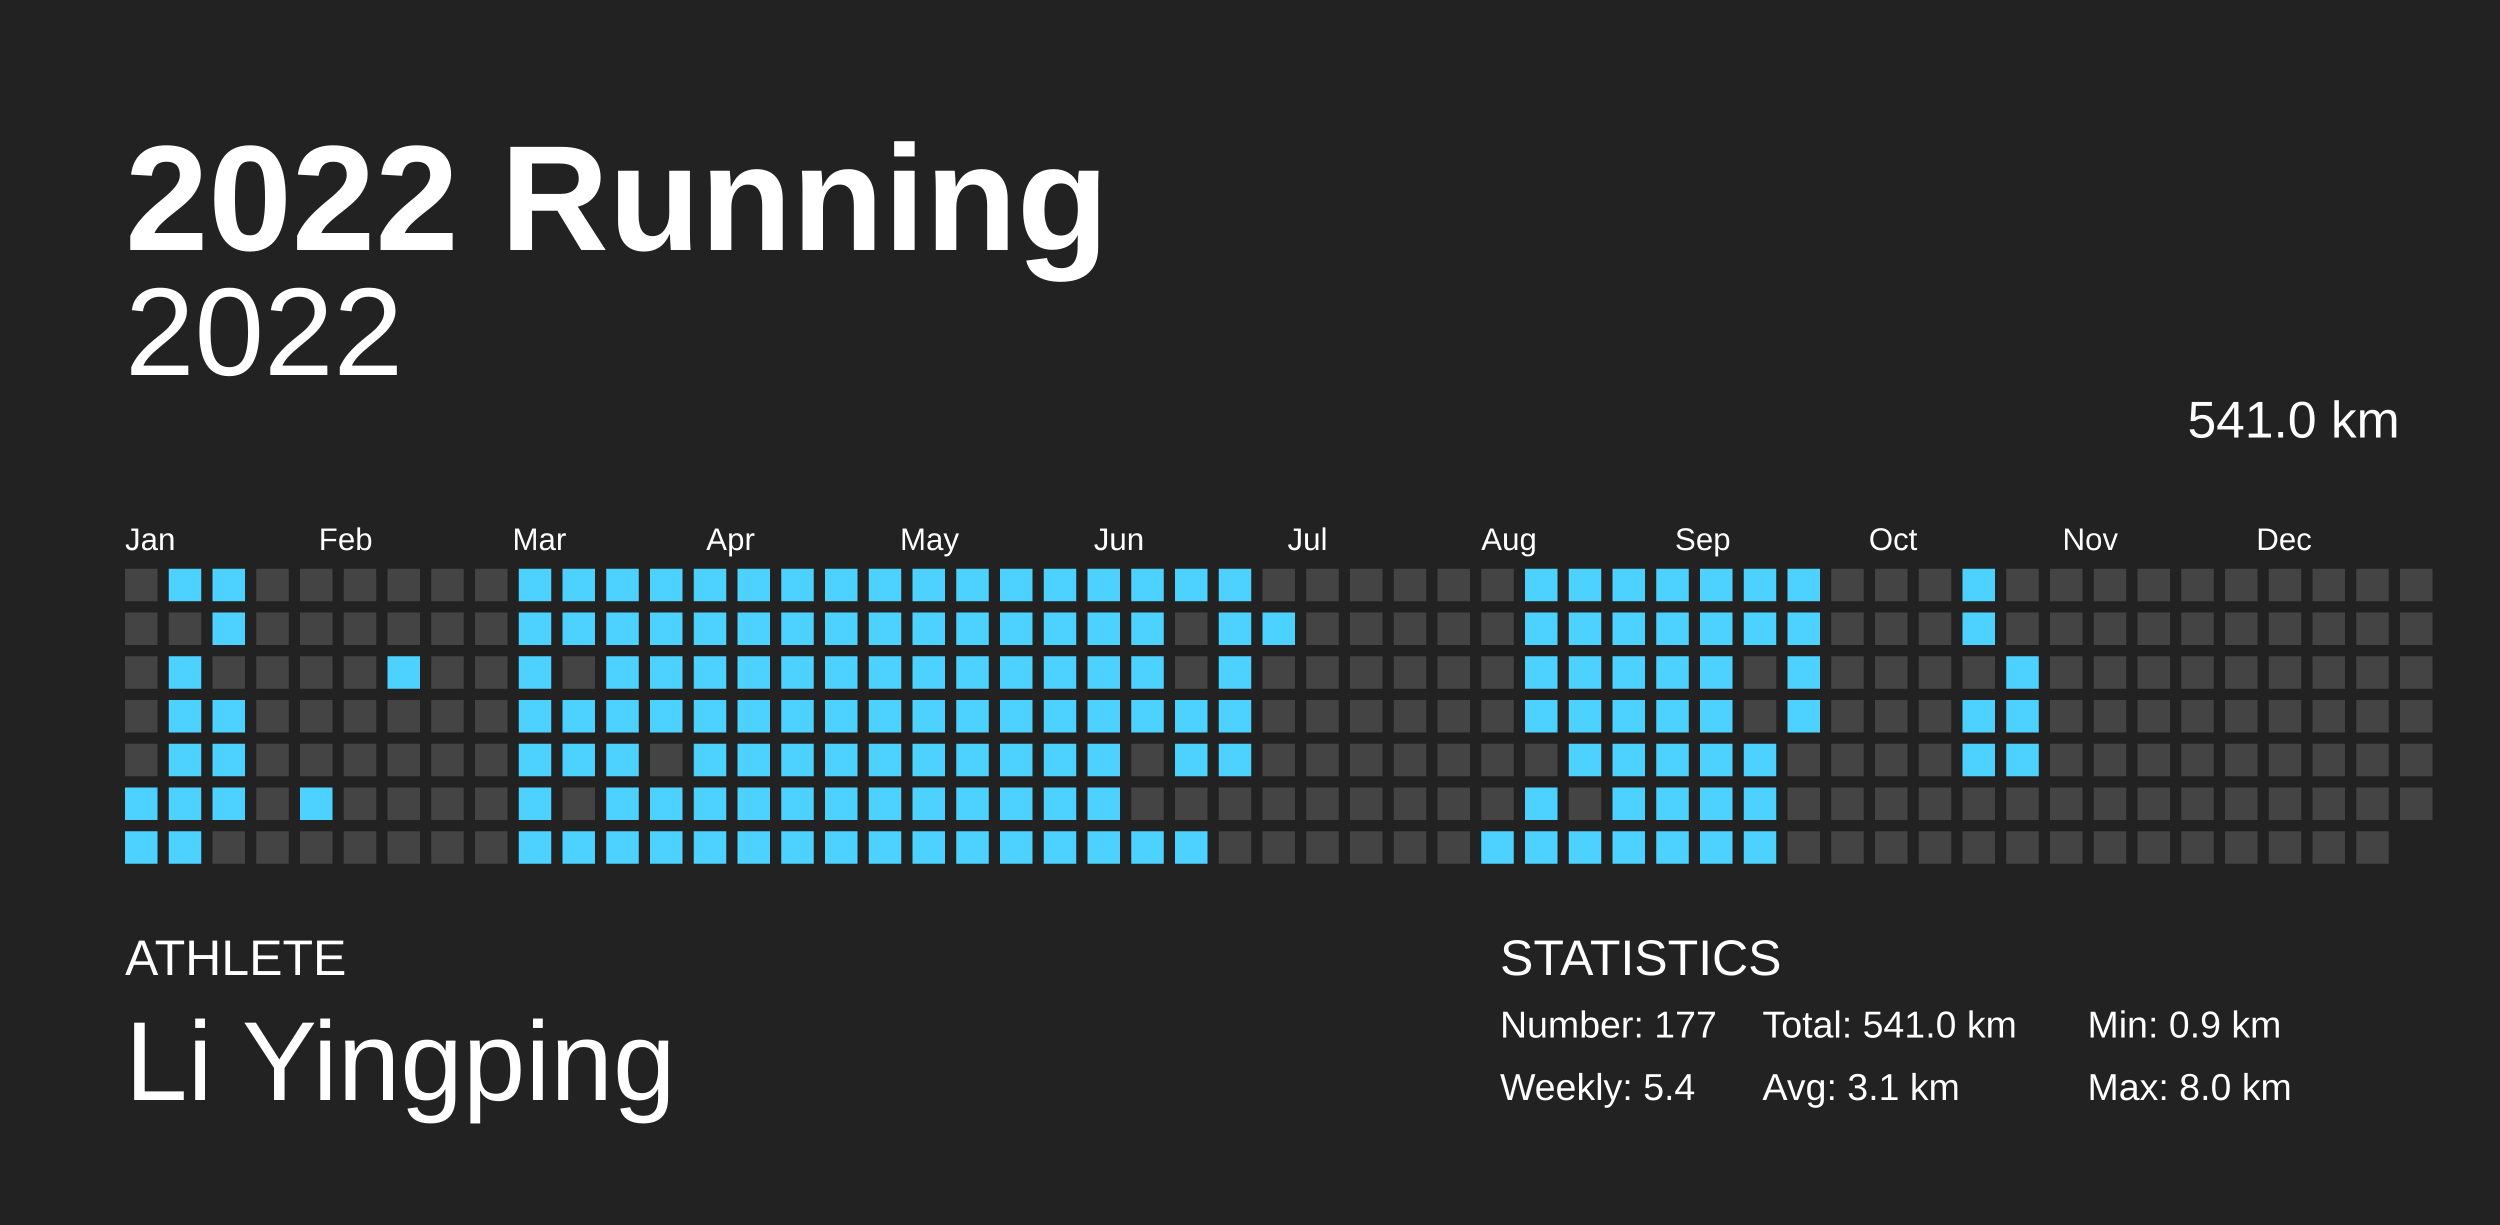
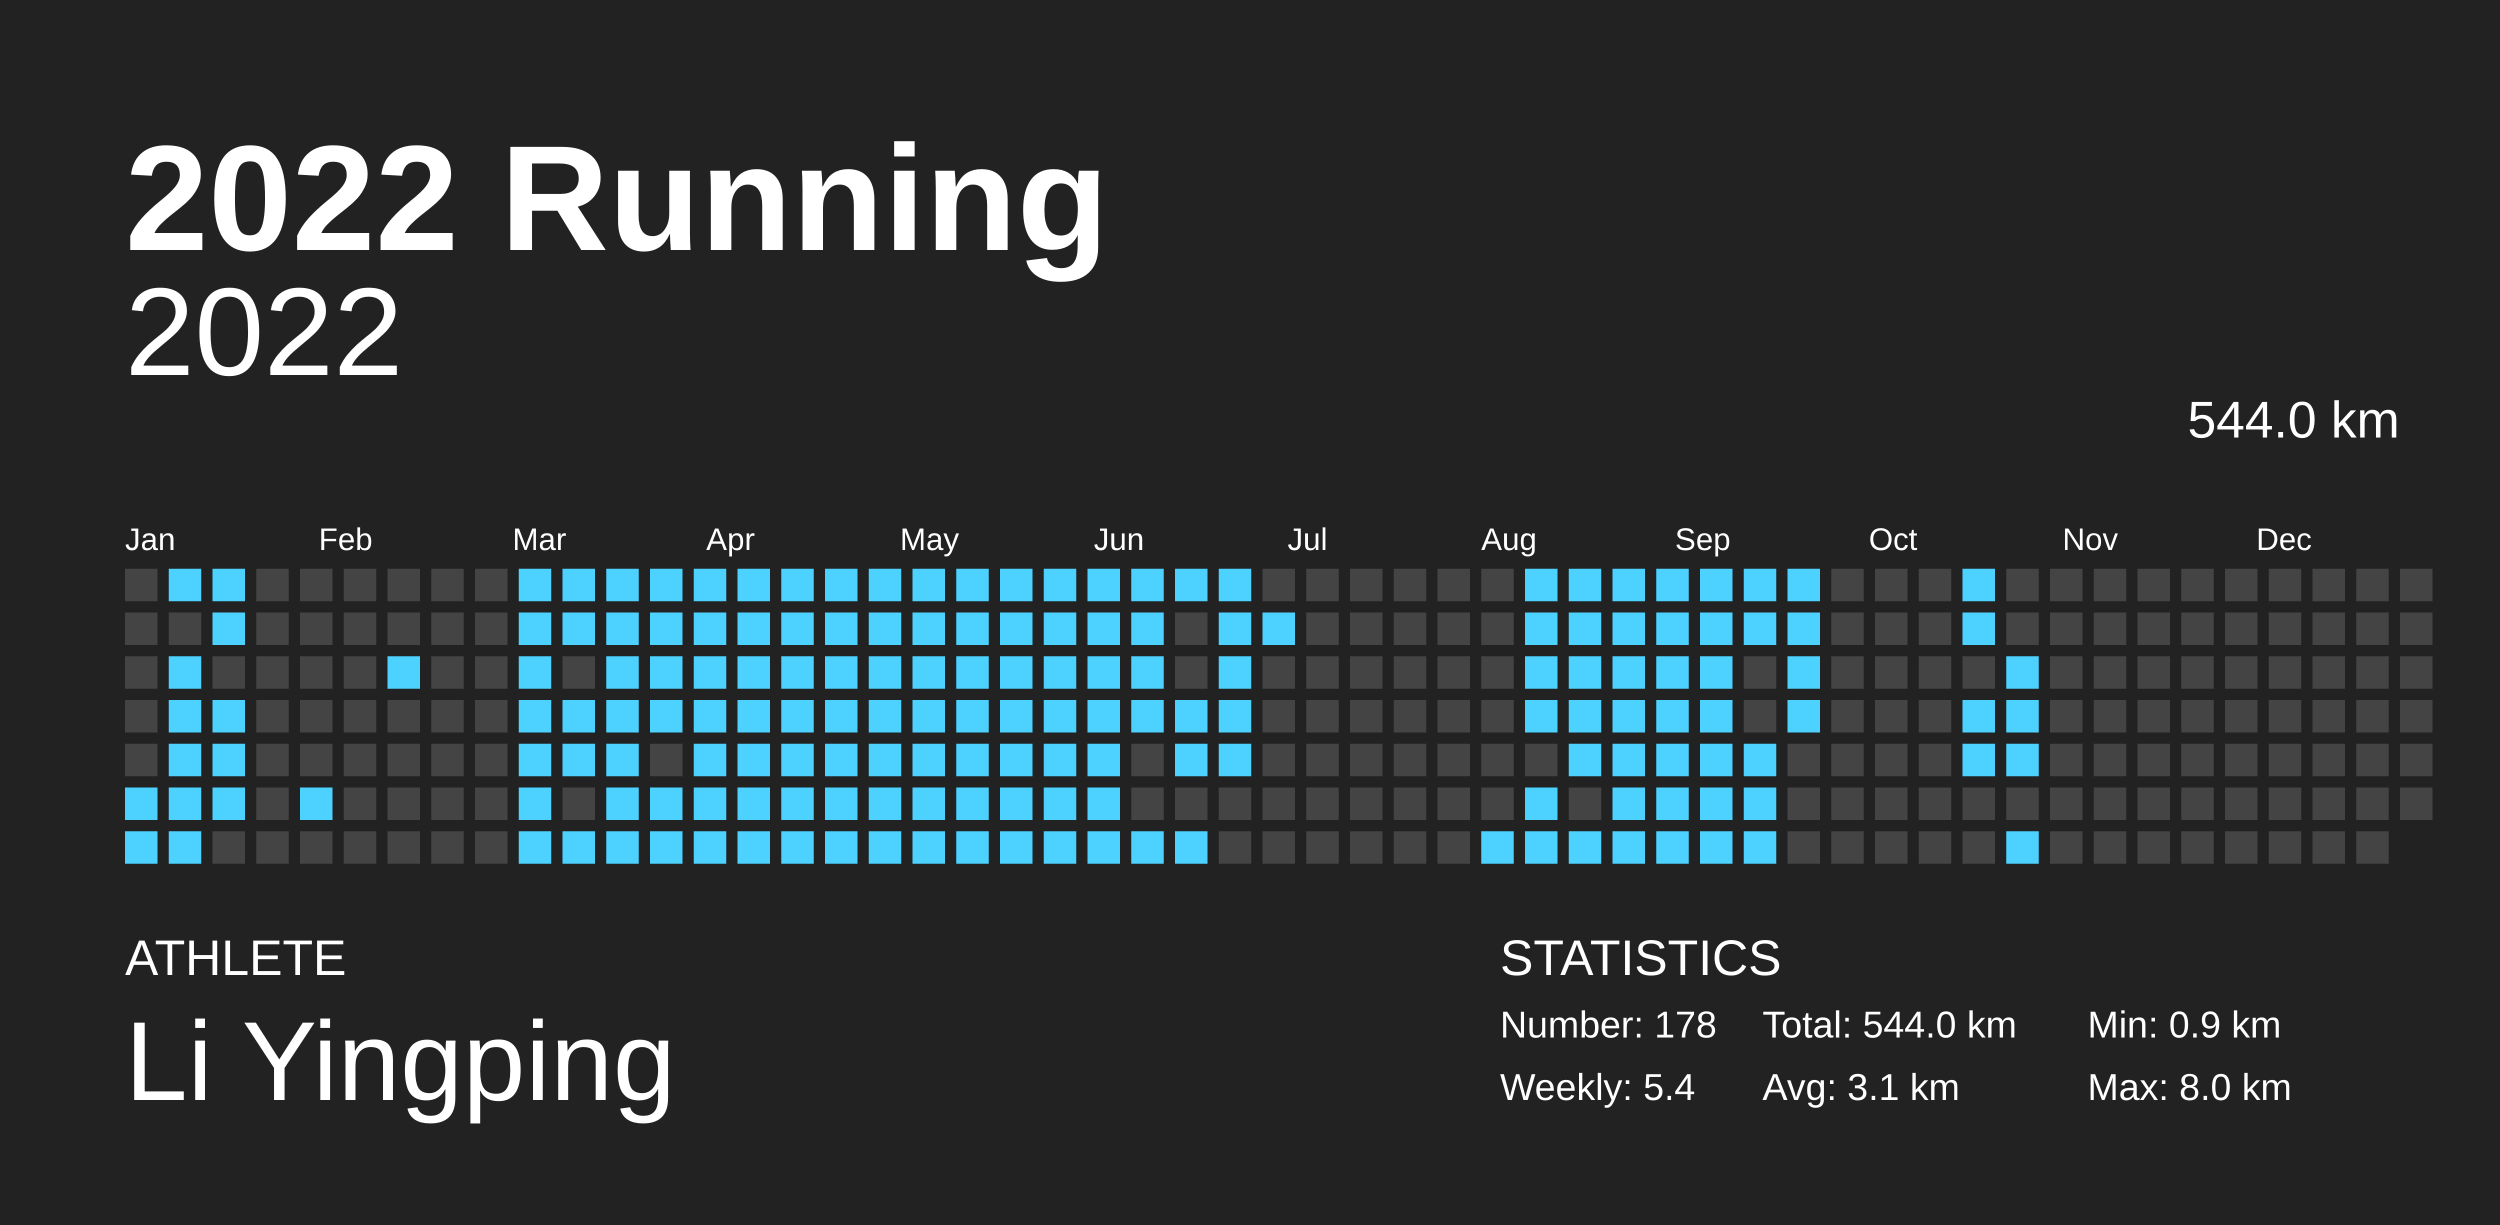
<svg xmlns="http://www.w3.org/2000/svg" baseProfile="full" height="98mm" version="1.1" viewBox="0,0,200,98" width="200mm">
  <defs />
  <rect fill="#222222" height="98" width="200" x="0" y="0" />
  <text fill="#FFFFFF" style="font-size:12px; font-family:Arial; font-weight:bold;" x="10" y="20">2022 Running</text>
  <text fill="#FFFFFF" style="font-size:4px; font-family:Arial" x="10" y="78">ATHLETE</text>
  <text fill="#FFFFFF" style="font-size:9px; font-family:Arial" x="10" y="88">Li Yingping</text>
  <text fill="#FFFFFF" style="font-size:4px; font-family:Arial" x="120" y="78">STATISTICS</text>
-   <text fill="#FFFFFF" style="font-size:3px; font-family:Arial" x="120" y="83">Number: 177</text>
+   <text fill="#FFFFFF" style="font-size:3px; font-family:Arial" x="120" y="83">Number: 178</text>
  <text fill="#FFFFFF" style="font-size:3px; font-family:Arial" x="120" y="88">Weekly: 5.4</text>
-   <text fill="#FFFFFF" style="font-size:3px; font-family:Arial" x="141" y="83">Total: 541.0 km</text>
+   <text fill="#FFFFFF" style="font-size:3px; font-family:Arial" x="141" y="83">Total: 544.0 km</text>
  <text fill="#FFFFFF" style="font-size:3px; font-family:Arial" x="141" y="88">Avg: 3.1 km</text>
  <text fill="#FFFFFF" style="font-size:3px; font-family:Arial" x="167" y="83">Min: 0.9 km</text>
  <text fill="#FFFFFF" style="font-size:3px; font-family:Arial" x="167" y="88">Max: 8.0 km</text>
  <text alignment-baseline="hanging" fill="#FFFFFF" style="font-size:10.0px; font-family:Arial;" x="10" y="30">2022</text>
-   <text alignment-baseline="hanging" fill="#FFFFFF" style="font-size:4.125px; font-family:Arial;" x="175" y="35">541.0 km</text>
+   <text alignment-baseline="hanging" fill="#FFFFFF" style="font-size:4.125px; font-family:Arial;" x="175" y="35">544.0 km</text>
  <text fill="#FFFFFF" style="font-size:2.5px; font-family:Arial" x="10.0" y="44">Jan</text>
  <text fill="#FFFFFF" style="font-size:2.5px; font-family:Arial" x="25.5" y="44">Feb</text>
  <text fill="#FFFFFF" style="font-size:2.5px; font-family:Arial" x="41.0" y="44">Mar</text>
  <text fill="#FFFFFF" style="font-size:2.5px; font-family:Arial" x="56.5" y="44">Apr</text>
  <text fill="#FFFFFF" style="font-size:2.5px; font-family:Arial" x="72.0" y="44">May</text>
  <text fill="#FFFFFF" style="font-size:2.5px; font-family:Arial" x="87.5" y="44">Jun</text>
  <text fill="#FFFFFF" style="font-size:2.5px; font-family:Arial" x="103.0" y="44">Jul</text>
  <text fill="#FFFFFF" style="font-size:2.5px; font-family:Arial" x="118.5" y="44">Aug</text>
  <text fill="#FFFFFF" style="font-size:2.5px; font-family:Arial" x="134.0" y="44">Sep</text>
  <text fill="#FFFFFF" style="font-size:2.5px; font-family:Arial" x="149.5" y="44">Oct</text>
  <text fill="#FFFFFF" style="font-size:2.5px; font-family:Arial" x="165.0" y="44">Nov</text>
  <text fill="#FFFFFF" style="font-size:2.5px; font-family:Arial" x="180.5" y="44">Dec</text>
  <rect fill="#444444" height="2.6" width="2.6" x="10.0" y="45.5" />
  <rect fill="#444444" height="2.6" width="2.6" x="10.0" y="49.0" />
  <rect fill="#444444" height="2.6" width="2.6" x="10.0" y="52.5" />
  <rect fill="#444444" height="2.6" width="2.6" x="10.0" y="56.0" />
  <rect fill="#444444" height="2.6" width="2.6" x="10.0" y="59.5" />
  <rect fill="#4dd2ff" height="2.6" width="2.6" x="10.0" y="63.0" />
  <rect fill="#4dd2ff" height="2.6" width="2.6" x="10.0" y="66.5" />
  <rect fill="#4dd2ff" height="2.6" width="2.6" x="13.5" y="45.5" />
  <rect fill="#444444" height="2.6" width="2.6" x="13.5" y="49.0" />
  <rect fill="#4dd2ff" height="2.6" width="2.6" x="13.5" y="52.5" />
  <rect fill="#4dd2ff" height="2.6" width="2.6" x="13.5" y="56.0" />
  <rect fill="#4dd2ff" height="2.6" width="2.6" x="13.5" y="59.5" />
  <rect fill="#4dd2ff" height="2.6" width="2.6" x="13.5" y="63.0" />
  <rect fill="#4dd2ff" height="2.6" width="2.6" x="13.5" y="66.5" />
  <rect fill="#4dd2ff" height="2.6" width="2.6" x="17.0" y="45.5" />
  <rect fill="#4dd2ff" height="2.6" width="2.6" x="17.0" y="49.0" />
  <rect fill="#444444" height="2.6" width="2.6" x="17.0" y="52.5" />
  <rect fill="#4dd2ff" height="2.6" width="2.6" x="17.0" y="56.0" />
  <rect fill="#4dd2ff" height="2.6" width="2.6" x="17.0" y="59.5" />
  <rect fill="#4dd2ff" height="2.6" width="2.6" x="17.0" y="63.0" />
  <rect fill="#444444" height="2.6" width="2.6" x="17.0" y="66.5" />
  <rect fill="#444444" height="2.6" width="2.6" x="20.5" y="45.5" />
  <rect fill="#444444" height="2.6" width="2.6" x="20.5" y="49.0" />
  <rect fill="#444444" height="2.6" width="2.6" x="20.5" y="52.5" />
  <rect fill="#444444" height="2.6" width="2.6" x="20.5" y="56.0" />
  <rect fill="#444444" height="2.6" width="2.6" x="20.5" y="59.5" />
  <rect fill="#444444" height="2.6" width="2.6" x="20.5" y="63.0" />
  <rect fill="#444444" height="2.6" width="2.6" x="20.5" y="66.5" />
  <rect fill="#444444" height="2.6" width="2.6" x="24.0" y="45.5" />
  <rect fill="#444444" height="2.6" width="2.6" x="24.0" y="49.0" />
  <rect fill="#444444" height="2.6" width="2.6" x="24.0" y="52.5" />
  <rect fill="#444444" height="2.6" width="2.6" x="24.0" y="56.0" />
  <rect fill="#444444" height="2.6" width="2.6" x="24.0" y="59.5" />
  <rect fill="#4dd2ff" height="2.6" width="2.6" x="24.0" y="63.0" />
  <rect fill="#444444" height="2.6" width="2.6" x="24.0" y="66.5" />
  <rect fill="#444444" height="2.6" width="2.6" x="27.5" y="45.5" />
  <rect fill="#444444" height="2.6" width="2.6" x="27.5" y="49.0" />
  <rect fill="#444444" height="2.6" width="2.6" x="27.5" y="52.5" />
  <rect fill="#444444" height="2.6" width="2.6" x="27.5" y="56.0" />
  <rect fill="#444444" height="2.6" width="2.6" x="27.5" y="59.5" />
  <rect fill="#444444" height="2.6" width="2.6" x="27.5" y="63.0" />
  <rect fill="#444444" height="2.6" width="2.6" x="27.5" y="66.5" />
  <rect fill="#444444" height="2.6" width="2.6" x="31.0" y="45.5" />
  <rect fill="#444444" height="2.6" width="2.6" x="31.0" y="49.0" />
  <rect fill="#4dd2ff" height="2.6" width="2.6" x="31.0" y="52.5" />
  <rect fill="#444444" height="2.6" width="2.6" x="31.0" y="56.0" />
  <rect fill="#444444" height="2.6" width="2.6" x="31.0" y="59.5" />
  <rect fill="#444444" height="2.6" width="2.6" x="31.0" y="63.0" />
  <rect fill="#444444" height="2.6" width="2.6" x="31.0" y="66.5" />
  <rect fill="#444444" height="2.6" width="2.6" x="34.5" y="45.5" />
  <rect fill="#444444" height="2.6" width="2.6" x="34.5" y="49.0" />
  <rect fill="#444444" height="2.6" width="2.6" x="34.5" y="52.5" />
  <rect fill="#444444" height="2.6" width="2.6" x="34.5" y="56.0" />
  <rect fill="#444444" height="2.6" width="2.6" x="34.5" y="59.5" />
  <rect fill="#444444" height="2.6" width="2.6" x="34.5" y="63.0" />
  <rect fill="#444444" height="2.6" width="2.6" x="34.5" y="66.5" />
  <rect fill="#444444" height="2.6" width="2.6" x="38.0" y="45.5" />
  <rect fill="#444444" height="2.6" width="2.6" x="38.0" y="49.0" />
  <rect fill="#444444" height="2.6" width="2.6" x="38.0" y="52.5" />
  <rect fill="#444444" height="2.6" width="2.6" x="38.0" y="56.0" />
  <rect fill="#444444" height="2.6" width="2.6" x="38.0" y="59.5" />
  <rect fill="#444444" height="2.6" width="2.6" x="38.0" y="63.0" />
  <rect fill="#444444" height="2.6" width="2.6" x="38.0" y="66.5" />
  <rect fill="#4dd2ff" height="2.6" width="2.6" x="41.5" y="45.5" />
  <rect fill="#4dd2ff" height="2.6" width="2.6" x="41.5" y="49.0" />
  <rect fill="#4dd2ff" height="2.6" width="2.6" x="41.5" y="52.5" />
  <rect fill="#4dd2ff" height="2.6" width="2.6" x="41.5" y="56.0" />
  <rect fill="#4dd2ff" height="2.6" width="2.6" x="41.5" y="59.5" />
  <rect fill="#4dd2ff" height="2.6" width="2.6" x="41.5" y="63.0" />
  <rect fill="#4dd2ff" height="2.6" width="2.6" x="41.5" y="66.5" />
  <rect fill="#4dd2ff" height="2.6" width="2.6" x="45.0" y="45.5" />
  <rect fill="#4dd2ff" height="2.6" width="2.6" x="45.0" y="49.0" />
  <rect fill="#444444" height="2.6" width="2.6" x="45.0" y="52.5" />
  <rect fill="#4dd2ff" height="2.6" width="2.6" x="45.0" y="56.0" />
  <rect fill="#4dd2ff" height="2.6" width="2.6" x="45.0" y="59.5" />
  <rect fill="#444444" height="2.6" width="2.6" x="45.0" y="63.0" />
  <rect fill="#4dd2ff" height="2.6" width="2.6" x="45.0" y="66.5" />
  <rect fill="#4dd2ff" height="2.6" width="2.6" x="48.5" y="45.5" />
  <rect fill="#4dd2ff" height="2.6" width="2.6" x="48.5" y="49.0" />
  <rect fill="#4dd2ff" height="2.6" width="2.6" x="48.5" y="52.5" />
  <rect fill="#4dd2ff" height="2.6" width="2.6" x="48.5" y="56.0" />
  <rect fill="#4dd2ff" height="2.6" width="2.6" x="48.5" y="59.5" />
  <rect fill="#4dd2ff" height="2.6" width="2.6" x="48.5" y="63.0" />
  <rect fill="#4dd2ff" height="2.6" width="2.6" x="48.5" y="66.5" />
  <rect fill="#4dd2ff" height="2.6" width="2.6" x="52.0" y="45.5" />
  <rect fill="#4dd2ff" height="2.6" width="2.6" x="52.0" y="49.0" />
  <rect fill="#4dd2ff" height="2.6" width="2.6" x="52.0" y="52.5" />
  <rect fill="#4dd2ff" height="2.6" width="2.6" x="52.0" y="56.0" />
  <rect fill="#444444" height="2.6" width="2.6" x="52.0" y="59.5" />
  <rect fill="#4dd2ff" height="2.6" width="2.6" x="52.0" y="63.0" />
  <rect fill="#4dd2ff" height="2.6" width="2.6" x="52.0" y="66.5" />
  <rect fill="#4dd2ff" height="2.6" width="2.6" x="55.5" y="45.5" />
  <rect fill="#4dd2ff" height="2.6" width="2.6" x="55.5" y="49.0" />
  <rect fill="#4dd2ff" height="2.6" width="2.6" x="55.5" y="52.5" />
  <rect fill="#4dd2ff" height="2.6" width="2.6" x="55.5" y="56.0" />
  <rect fill="#4dd2ff" height="2.6" width="2.6" x="55.5" y="59.5" />
  <rect fill="#4dd2ff" height="2.6" width="2.6" x="55.5" y="63.0" />
  <rect fill="#4dd2ff" height="2.6" width="2.6" x="55.5" y="66.5" />
  <rect fill="#4dd2ff" height="2.6" width="2.6" x="59.0" y="45.5" />
  <rect fill="#4dd2ff" height="2.6" width="2.6" x="59.0" y="49.0" />
  <rect fill="#4dd2ff" height="2.6" width="2.6" x="59.0" y="52.5" />
  <rect fill="#4dd2ff" height="2.6" width="2.6" x="59.0" y="56.0" />
  <rect fill="#4dd2ff" height="2.6" width="2.6" x="59.0" y="59.5" />
  <rect fill="#4dd2ff" height="2.6" width="2.6" x="59.0" y="63.0" />
  <rect fill="#4dd2ff" height="2.6" width="2.6" x="59.0" y="66.5" />
  <rect fill="#4dd2ff" height="2.6" width="2.6" x="62.5" y="45.5" />
  <rect fill="#4dd2ff" height="2.6" width="2.6" x="62.5" y="49.0" />
  <rect fill="#4dd2ff" height="2.6" width="2.6" x="62.5" y="52.5" />
  <rect fill="#4dd2ff" height="2.6" width="2.6" x="62.5" y="56.0" />
  <rect fill="#4dd2ff" height="2.6" width="2.6" x="62.5" y="59.5" />
  <rect fill="#4dd2ff" height="2.6" width="2.6" x="62.5" y="63.0" />
  <rect fill="#4dd2ff" height="2.6" width="2.6" x="62.5" y="66.5" />
  <rect fill="#4dd2ff" height="2.6" width="2.6" x="66.0" y="45.5" />
  <rect fill="#4dd2ff" height="2.6" width="2.6" x="66.0" y="49.0" />
  <rect fill="#4dd2ff" height="2.6" width="2.6" x="66.0" y="52.5" />
  <rect fill="#4dd2ff" height="2.6" width="2.6" x="66.0" y="56.0" />
  <rect fill="#4dd2ff" height="2.6" width="2.6" x="66.0" y="59.5" />
  <rect fill="#4dd2ff" height="2.6" width="2.6" x="66.0" y="63.0" />
  <rect fill="#4dd2ff" height="2.6" width="2.6" x="66.0" y="66.5" />
  <rect fill="#4dd2ff" height="2.6" width="2.6" x="69.5" y="45.5" />
  <rect fill="#4dd2ff" height="2.6" width="2.6" x="69.5" y="49.0" />
  <rect fill="#4dd2ff" height="2.6" width="2.6" x="69.5" y="52.5" />
  <rect fill="#4dd2ff" height="2.6" width="2.6" x="69.5" y="56.0" />
  <rect fill="#4dd2ff" height="2.6" width="2.6" x="69.5" y="59.5" />
  <rect fill="#4dd2ff" height="2.6" width="2.6" x="69.5" y="63.0" />
  <rect fill="#4dd2ff" height="2.6" width="2.6" x="69.5" y="66.5" />
  <rect fill="#4dd2ff" height="2.6" width="2.6" x="73.0" y="45.5" />
  <rect fill="#4dd2ff" height="2.6" width="2.6" x="73.0" y="49.0" />
  <rect fill="#4dd2ff" height="2.6" width="2.6" x="73.0" y="52.5" />
  <rect fill="#4dd2ff" height="2.6" width="2.6" x="73.0" y="56.0" />
  <rect fill="#4dd2ff" height="2.6" width="2.6" x="73.0" y="59.5" />
  <rect fill="#4dd2ff" height="2.6" width="2.6" x="73.0" y="63.0" />
  <rect fill="#4dd2ff" height="2.6" width="2.6" x="73.0" y="66.5" />
  <rect fill="#4dd2ff" height="2.6" width="2.6" x="76.5" y="45.5" />
  <rect fill="#4dd2ff" height="2.6" width="2.6" x="76.5" y="49.0" />
  <rect fill="#4dd2ff" height="2.6" width="2.6" x="76.5" y="52.5" />
  <rect fill="#4dd2ff" height="2.6" width="2.6" x="76.5" y="56.0" />
  <rect fill="#4dd2ff" height="2.6" width="2.6" x="76.5" y="59.5" />
  <rect fill="#4dd2ff" height="2.6" width="2.6" x="76.5" y="63.0" />
  <rect fill="#4dd2ff" height="2.6" width="2.6" x="76.5" y="66.5" />
  <rect fill="#4dd2ff" height="2.6" width="2.6" x="80.0" y="45.5" />
  <rect fill="#4dd2ff" height="2.6" width="2.6" x="80.0" y="49.0" />
  <rect fill="#4dd2ff" height="2.6" width="2.6" x="80.0" y="52.5" />
  <rect fill="#4dd2ff" height="2.6" width="2.6" x="80.0" y="56.0" />
  <rect fill="#4dd2ff" height="2.6" width="2.6" x="80.0" y="59.5" />
  <rect fill="#4dd2ff" height="2.6" width="2.6" x="80.0" y="63.0" />
  <rect fill="#4dd2ff" height="2.6" width="2.6" x="80.0" y="66.5" />
  <rect fill="#4dd2ff" height="2.6" width="2.6" x="83.5" y="45.5" />
  <rect fill="#4dd2ff" height="2.6" width="2.6" x="83.5" y="49.0" />
  <rect fill="#4dd2ff" height="2.6" width="2.6" x="83.5" y="52.5" />
  <rect fill="#4dd2ff" height="2.6" width="2.6" x="83.5" y="56.0" />
  <rect fill="#4dd2ff" height="2.6" width="2.6" x="83.5" y="59.5" />
  <rect fill="#4dd2ff" height="2.6" width="2.6" x="83.5" y="63.0" />
  <rect fill="#4dd2ff" height="2.6" width="2.6" x="83.5" y="66.5" />
  <rect fill="#4dd2ff" height="2.6" width="2.6" x="87.0" y="45.5" />
  <rect fill="#4dd2ff" height="2.6" width="2.6" x="87.0" y="49.0" />
  <rect fill="#4dd2ff" height="2.6" width="2.6" x="87.0" y="52.5" />
  <rect fill="#4dd2ff" height="2.6" width="2.6" x="87.0" y="56.0" />
  <rect fill="#4dd2ff" height="2.6" width="2.6" x="87.0" y="59.5" />
  <rect fill="#4dd2ff" height="2.6" width="2.6" x="87.0" y="63.0" />
  <rect fill="#4dd2ff" height="2.6" width="2.6" x="87.0" y="66.5" />
  <rect fill="#4dd2ff" height="2.6" width="2.6" x="90.5" y="45.5" />
  <rect fill="#4dd2ff" height="2.6" width="2.6" x="90.5" y="49.0" />
  <rect fill="#4dd2ff" height="2.6" width="2.6" x="90.5" y="52.5" />
  <rect fill="#4dd2ff" height="2.6" width="2.6" x="90.5" y="56.0" />
  <rect fill="#444444" height="2.6" width="2.6" x="90.5" y="59.5" />
  <rect fill="#444444" height="2.6" width="2.6" x="90.5" y="63.0" />
  <rect fill="#4dd2ff" height="2.6" width="2.6" x="90.5" y="66.5" />
  <rect fill="#4dd2ff" height="2.6" width="2.6" x="94.0" y="45.5" />
  <rect fill="#444444" height="2.6" width="2.6" x="94.0" y="49.0" />
  <rect fill="#444444" height="2.6" width="2.6" x="94.0" y="52.5" />
  <rect fill="#4dd2ff" height="2.6" width="2.6" x="94.0" y="56.0" />
  <rect fill="#4dd2ff" height="2.6" width="2.6" x="94.0" y="59.5" />
  <rect fill="#444444" height="2.6" width="2.6" x="94.0" y="63.0" />
  <rect fill="#4dd2ff" height="2.6" width="2.6" x="94.0" y="66.5" />
  <rect fill="#4dd2ff" height="2.6" width="2.6" x="97.5" y="45.5" />
  <rect fill="#4dd2ff" height="2.6" width="2.6" x="97.5" y="49.0" />
  <rect fill="#4dd2ff" height="2.6" width="2.6" x="97.5" y="52.5" />
  <rect fill="#4dd2ff" height="2.6" width="2.6" x="97.5" y="56.0" />
  <rect fill="#4dd2ff" height="2.6" width="2.6" x="97.5" y="59.5" />
  <rect fill="#444444" height="2.6" width="2.6" x="97.5" y="63.0" />
  <rect fill="#444444" height="2.6" width="2.6" x="97.5" y="66.5" />
  <rect fill="#444444" height="2.6" width="2.6" x="101.0" y="45.5" />
  <rect fill="#4dd2ff" height="2.6" width="2.6" x="101.0" y="49.0" />
  <rect fill="#444444" height="2.6" width="2.6" x="101.0" y="52.5" />
  <rect fill="#444444" height="2.6" width="2.6" x="101.0" y="56.0" />
  <rect fill="#444444" height="2.6" width="2.6" x="101.0" y="59.5" />
  <rect fill="#444444" height="2.6" width="2.6" x="101.0" y="63.0" />
  <rect fill="#444444" height="2.6" width="2.6" x="101.0" y="66.5" />
  <rect fill="#444444" height="2.6" width="2.6" x="104.5" y="45.5" />
  <rect fill="#444444" height="2.6" width="2.6" x="104.5" y="49.0" />
  <rect fill="#444444" height="2.6" width="2.6" x="104.5" y="52.5" />
  <rect fill="#444444" height="2.6" width="2.6" x="104.5" y="56.0" />
  <rect fill="#444444" height="2.6" width="2.6" x="104.5" y="59.5" />
  <rect fill="#444444" height="2.6" width="2.6" x="104.5" y="63.0" />
  <rect fill="#444444" height="2.6" width="2.6" x="104.5" y="66.5" />
  <rect fill="#444444" height="2.6" width="2.6" x="108.0" y="45.5" />
  <rect fill="#444444" height="2.6" width="2.6" x="108.0" y="49.0" />
  <rect fill="#444444" height="2.6" width="2.6" x="108.0" y="52.5" />
  <rect fill="#444444" height="2.6" width="2.6" x="108.0" y="56.0" />
  <rect fill="#444444" height="2.6" width="2.6" x="108.0" y="59.5" />
  <rect fill="#444444" height="2.6" width="2.6" x="108.0" y="63.0" />
  <rect fill="#444444" height="2.6" width="2.6" x="108.0" y="66.5" />
  <rect fill="#444444" height="2.6" width="2.6" x="111.5" y="45.5" />
  <rect fill="#444444" height="2.6" width="2.6" x="111.5" y="49.0" />
  <rect fill="#444444" height="2.6" width="2.6" x="111.5" y="52.5" />
  <rect fill="#444444" height="2.6" width="2.6" x="111.5" y="56.0" />
  <rect fill="#444444" height="2.6" width="2.6" x="111.5" y="59.5" />
  <rect fill="#444444" height="2.6" width="2.6" x="111.5" y="63.0" />
  <rect fill="#444444" height="2.6" width="2.6" x="111.5" y="66.5" />
  <rect fill="#444444" height="2.6" width="2.6" x="115.0" y="45.5" />
  <rect fill="#444444" height="2.6" width="2.6" x="115.0" y="49.0" />
  <rect fill="#444444" height="2.6" width="2.6" x="115.0" y="52.5" />
  <rect fill="#444444" height="2.6" width="2.6" x="115.0" y="56.0" />
  <rect fill="#444444" height="2.6" width="2.6" x="115.0" y="59.5" />
  <rect fill="#444444" height="2.6" width="2.6" x="115.0" y="63.0" />
  <rect fill="#444444" height="2.6" width="2.6" x="115.0" y="66.5" />
  <rect fill="#444444" height="2.6" width="2.6" x="118.5" y="45.5" />
  <rect fill="#444444" height="2.6" width="2.6" x="118.5" y="49.0" />
  <rect fill="#444444" height="2.6" width="2.6" x="118.5" y="52.5" />
  <rect fill="#444444" height="2.6" width="2.6" x="118.5" y="56.0" />
  <rect fill="#444444" height="2.6" width="2.6" x="118.5" y="59.5" />
  <rect fill="#444444" height="2.6" width="2.6" x="118.5" y="63.0" />
  <rect fill="#4dd2ff" height="2.6" width="2.6" x="118.5" y="66.5" />
  <rect fill="#4dd2ff" height="2.6" width="2.6" x="122.0" y="45.5" />
  <rect fill="#4dd2ff" height="2.6" width="2.6" x="122.0" y="49.0" />
  <rect fill="#4dd2ff" height="2.6" width="2.6" x="122.0" y="52.5" />
  <rect fill="#4dd2ff" height="2.6" width="2.6" x="122.0" y="56.0" />
  <rect fill="#444444" height="2.6" width="2.6" x="122.0" y="59.5" />
  <rect fill="#4dd2ff" height="2.6" width="2.6" x="122.0" y="63.0" />
  <rect fill="#4dd2ff" height="2.6" width="2.6" x="122.0" y="66.5" />
  <rect fill="#4dd2ff" height="2.6" width="2.6" x="125.5" y="45.5" />
  <rect fill="#4dd2ff" height="2.6" width="2.6" x="125.5" y="49.0" />
  <rect fill="#4dd2ff" height="2.6" width="2.6" x="125.5" y="52.5" />
  <rect fill="#4dd2ff" height="2.6" width="2.6" x="125.5" y="56.0" />
  <rect fill="#4dd2ff" height="2.6" width="2.6" x="125.5" y="59.5" />
  <rect fill="#444444" height="2.6" width="2.6" x="125.5" y="63.0" />
  <rect fill="#4dd2ff" height="2.6" width="2.6" x="125.5" y="66.5" />
  <rect fill="#4dd2ff" height="2.6" width="2.6" x="129.0" y="45.5" />
  <rect fill="#4dd2ff" height="2.6" width="2.6" x="129.0" y="49.0" />
  <rect fill="#4dd2ff" height="2.6" width="2.6" x="129.0" y="52.5" />
  <rect fill="#4dd2ff" height="2.6" width="2.6" x="129.0" y="56.0" />
  <rect fill="#4dd2ff" height="2.6" width="2.6" x="129.0" y="59.5" />
  <rect fill="#4dd2ff" height="2.6" width="2.6" x="129.0" y="63.0" />
  <rect fill="#4dd2ff" height="2.6" width="2.6" x="129.0" y="66.5" />
  <rect fill="#4dd2ff" height="2.6" width="2.6" x="132.5" y="45.5" />
  <rect fill="#4dd2ff" height="2.6" width="2.6" x="132.5" y="49.0" />
  <rect fill="#4dd2ff" height="2.6" width="2.6" x="132.5" y="52.5" />
  <rect fill="#4dd2ff" height="2.6" width="2.6" x="132.5" y="56.0" />
  <rect fill="#4dd2ff" height="2.6" width="2.6" x="132.5" y="59.5" />
  <rect fill="#4dd2ff" height="2.6" width="2.6" x="132.5" y="63.0" />
  <rect fill="#4dd2ff" height="2.6" width="2.6" x="132.5" y="66.5" />
  <rect fill="#4dd2ff" height="2.6" width="2.6" x="136.0" y="45.5" />
  <rect fill="#4dd2ff" height="2.6" width="2.6" x="136.0" y="49.0" />
  <rect fill="#4dd2ff" height="2.6" width="2.6" x="136.0" y="52.5" />
  <rect fill="#4dd2ff" height="2.6" width="2.6" x="136.0" y="56.0" />
  <rect fill="#4dd2ff" height="2.6" width="2.6" x="136.0" y="59.5" />
  <rect fill="#4dd2ff" height="2.6" width="2.6" x="136.0" y="63.0" />
  <rect fill="#4dd2ff" height="2.6" width="2.6" x="136.0" y="66.5" />
  <rect fill="#4dd2ff" height="2.6" width="2.6" x="139.5" y="45.5" />
  <rect fill="#4dd2ff" height="2.6" width="2.6" x="139.5" y="49.0" />
  <rect fill="#444444" height="2.6" width="2.6" x="139.5" y="52.5" />
  <rect fill="#444444" height="2.6" width="2.6" x="139.5" y="56.0" />
  <rect fill="#4dd2ff" height="2.6" width="2.6" x="139.5" y="59.5" />
  <rect fill="#4dd2ff" height="2.6" width="2.6" x="139.5" y="63.0" />
  <rect fill="#4dd2ff" height="2.6" width="2.6" x="139.5" y="66.5" />
  <rect fill="#4dd2ff" height="2.6" width="2.6" x="143.0" y="45.5" />
  <rect fill="#4dd2ff" height="2.6" width="2.6" x="143.0" y="49.0" />
  <rect fill="#4dd2ff" height="2.6" width="2.6" x="143.0" y="52.5" />
  <rect fill="#4dd2ff" height="2.6" width="2.6" x="143.0" y="56.0" />
  <rect fill="#444444" height="2.6" width="2.6" x="143.0" y="59.5" />
  <rect fill="#444444" height="2.6" width="2.6" x="143.0" y="63.0" />
  <rect fill="#444444" height="2.6" width="2.6" x="143.0" y="66.5" />
  <rect fill="#444444" height="2.6" width="2.6" x="146.5" y="45.5" />
  <rect fill="#444444" height="2.6" width="2.6" x="146.5" y="49.0" />
  <rect fill="#444444" height="2.6" width="2.6" x="146.5" y="52.5" />
  <rect fill="#444444" height="2.6" width="2.6" x="146.5" y="56.0" />
  <rect fill="#444444" height="2.6" width="2.6" x="146.5" y="59.5" />
  <rect fill="#444444" height="2.6" width="2.6" x="146.5" y="63.0" />
  <rect fill="#444444" height="2.6" width="2.6" x="146.5" y="66.5" />
  <rect fill="#444444" height="2.6" width="2.6" x="150.0" y="45.5" />
  <rect fill="#444444" height="2.6" width="2.6" x="150.0" y="49.0" />
  <rect fill="#444444" height="2.6" width="2.6" x="150.0" y="52.5" />
  <rect fill="#444444" height="2.6" width="2.6" x="150.0" y="56.0" />
  <rect fill="#444444" height="2.6" width="2.6" x="150.0" y="59.5" />
  <rect fill="#444444" height="2.6" width="2.6" x="150.0" y="63.0" />
  <rect fill="#444444" height="2.6" width="2.6" x="150.0" y="66.5" />
  <rect fill="#444444" height="2.6" width="2.6" x="153.5" y="45.5" />
  <rect fill="#444444" height="2.6" width="2.6" x="153.5" y="49.0" />
  <rect fill="#444444" height="2.6" width="2.6" x="153.5" y="52.5" />
  <rect fill="#444444" height="2.6" width="2.6" x="153.5" y="56.0" />
  <rect fill="#444444" height="2.6" width="2.6" x="153.5" y="59.5" />
  <rect fill="#444444" height="2.6" width="2.6" x="153.5" y="63.0" />
  <rect fill="#444444" height="2.6" width="2.6" x="153.5" y="66.5" />
  <rect fill="#4dd2ff" height="2.6" width="2.6" x="157.0" y="45.5" />
  <rect fill="#4dd2ff" height="2.6" width="2.6" x="157.0" y="49.0" />
  <rect fill="#444444" height="2.6" width="2.6" x="157.0" y="52.5" />
  <rect fill="#4dd2ff" height="2.6" width="2.6" x="157.0" y="56.0" />
  <rect fill="#4dd2ff" height="2.6" width="2.6" x="157.0" y="59.5" />
  <rect fill="#444444" height="2.6" width="2.6" x="157.0" y="63.0" />
  <rect fill="#444444" height="2.6" width="2.6" x="157.0" y="66.5" />
  <rect fill="#444444" height="2.6" width="2.6" x="160.5" y="45.5" />
  <rect fill="#444444" height="2.6" width="2.6" x="160.5" y="49.0" />
  <rect fill="#4dd2ff" height="2.6" width="2.6" x="160.5" y="52.5" />
  <rect fill="#4dd2ff" height="2.6" width="2.6" x="160.5" y="56.0" />
  <rect fill="#4dd2ff" height="2.6" width="2.6" x="160.5" y="59.5" />
  <rect fill="#444444" height="2.6" width="2.6" x="160.5" y="63.0" />
-   <rect fill="#444444" height="2.6" width="2.6" x="160.5" y="66.5" />
+   <rect fill="#4dd2ff" height="2.6" width="2.6" x="160.5" y="66.5" />
  <rect fill="#444444" height="2.6" width="2.6" x="164.0" y="45.5" />
  <rect fill="#444444" height="2.6" width="2.6" x="164.0" y="49.0" />
  <rect fill="#444444" height="2.6" width="2.6" x="164.0" y="52.5" />
  <rect fill="#444444" height="2.6" width="2.6" x="164.0" y="56.0" />
  <rect fill="#444444" height="2.6" width="2.6" x="164.0" y="59.5" />
  <rect fill="#444444" height="2.6" width="2.6" x="164.0" y="63.0" />
  <rect fill="#444444" height="2.6" width="2.6" x="164.0" y="66.5" />
  <rect fill="#444444" height="2.6" width="2.6" x="167.5" y="45.5" />
  <rect fill="#444444" height="2.6" width="2.6" x="167.5" y="49.0" />
  <rect fill="#444444" height="2.6" width="2.6" x="167.5" y="52.5" />
  <rect fill="#444444" height="2.6" width="2.6" x="167.5" y="56.0" />
  <rect fill="#444444" height="2.6" width="2.6" x="167.5" y="59.5" />
  <rect fill="#444444" height="2.6" width="2.6" x="167.5" y="63.0" />
  <rect fill="#444444" height="2.6" width="2.6" x="167.5" y="66.5" />
  <rect fill="#444444" height="2.6" width="2.6" x="171.0" y="45.5" />
  <rect fill="#444444" height="2.6" width="2.6" x="171.0" y="49.0" />
  <rect fill="#444444" height="2.6" width="2.6" x="171.0" y="52.5" />
  <rect fill="#444444" height="2.6" width="2.6" x="171.0" y="56.0" />
  <rect fill="#444444" height="2.6" width="2.6" x="171.0" y="59.5" />
  <rect fill="#444444" height="2.6" width="2.6" x="171.0" y="63.0" />
  <rect fill="#444444" height="2.6" width="2.6" x="171.0" y="66.5" />
  <rect fill="#444444" height="2.6" width="2.6" x="174.5" y="45.5" />
  <rect fill="#444444" height="2.6" width="2.6" x="174.5" y="49.0" />
  <rect fill="#444444" height="2.6" width="2.6" x="174.5" y="52.5" />
  <rect fill="#444444" height="2.6" width="2.6" x="174.5" y="56.0" />
  <rect fill="#444444" height="2.6" width="2.6" x="174.5" y="59.5" />
  <rect fill="#444444" height="2.6" width="2.6" x="174.5" y="63.0" />
  <rect fill="#444444" height="2.6" width="2.6" x="174.5" y="66.5" />
  <rect fill="#444444" height="2.6" width="2.6" x="178.0" y="45.5" />
  <rect fill="#444444" height="2.6" width="2.6" x="178.0" y="49.0" />
  <rect fill="#444444" height="2.6" width="2.6" x="178.0" y="52.5" />
  <rect fill="#444444" height="2.6" width="2.6" x="178.0" y="56.0" />
  <rect fill="#444444" height="2.6" width="2.6" x="178.0" y="59.5" />
  <rect fill="#444444" height="2.6" width="2.6" x="178.0" y="63.0" />
  <rect fill="#444444" height="2.6" width="2.6" x="178.0" y="66.5" />
  <rect fill="#444444" height="2.6" width="2.6" x="181.5" y="45.5" />
  <rect fill="#444444" height="2.6" width="2.6" x="181.5" y="49.0" />
  <rect fill="#444444" height="2.6" width="2.6" x="181.5" y="52.5" />
  <rect fill="#444444" height="2.6" width="2.6" x="181.5" y="56.0" />
  <rect fill="#444444" height="2.6" width="2.6" x="181.5" y="59.5" />
  <rect fill="#444444" height="2.6" width="2.6" x="181.5" y="63.0" />
  <rect fill="#444444" height="2.6" width="2.6" x="181.5" y="66.5" />
  <rect fill="#444444" height="2.6" width="2.6" x="185.0" y="45.5" />
  <rect fill="#444444" height="2.6" width="2.6" x="185.0" y="49.0" />
  <rect fill="#444444" height="2.6" width="2.6" x="185.0" y="52.5" />
  <rect fill="#444444" height="2.6" width="2.6" x="185.0" y="56.0" />
  <rect fill="#444444" height="2.6" width="2.6" x="185.0" y="59.5" />
  <rect fill="#444444" height="2.6" width="2.6" x="185.0" y="63.0" />
  <rect fill="#444444" height="2.6" width="2.6" x="185.0" y="66.5" />
  <rect fill="#444444" height="2.6" width="2.6" x="188.5" y="45.5" />
  <rect fill="#444444" height="2.6" width="2.6" x="188.5" y="49.0" />
  <rect fill="#444444" height="2.6" width="2.6" x="188.5" y="52.5" />
  <rect fill="#444444" height="2.6" width="2.6" x="188.5" y="56.0" />
  <rect fill="#444444" height="2.6" width="2.6" x="188.5" y="59.5" />
  <rect fill="#444444" height="2.6" width="2.6" x="188.5" y="63.0" />
  <rect fill="#444444" height="2.6" width="2.6" x="188.5" y="66.5" />
  <rect fill="#444444" height="2.6" width="2.6" x="192.0" y="45.5" />
  <rect fill="#444444" height="2.6" width="2.6" x="192.0" y="49.0" />
  <rect fill="#444444" height="2.6" width="2.6" x="192.0" y="52.5" />
  <rect fill="#444444" height="2.6" width="2.6" x="192.0" y="56.0" />
  <rect fill="#444444" height="2.6" width="2.6" x="192.0" y="59.5" />
  <rect fill="#444444" height="2.6" width="2.6" x="192.0" y="63.0" />
</svg>
